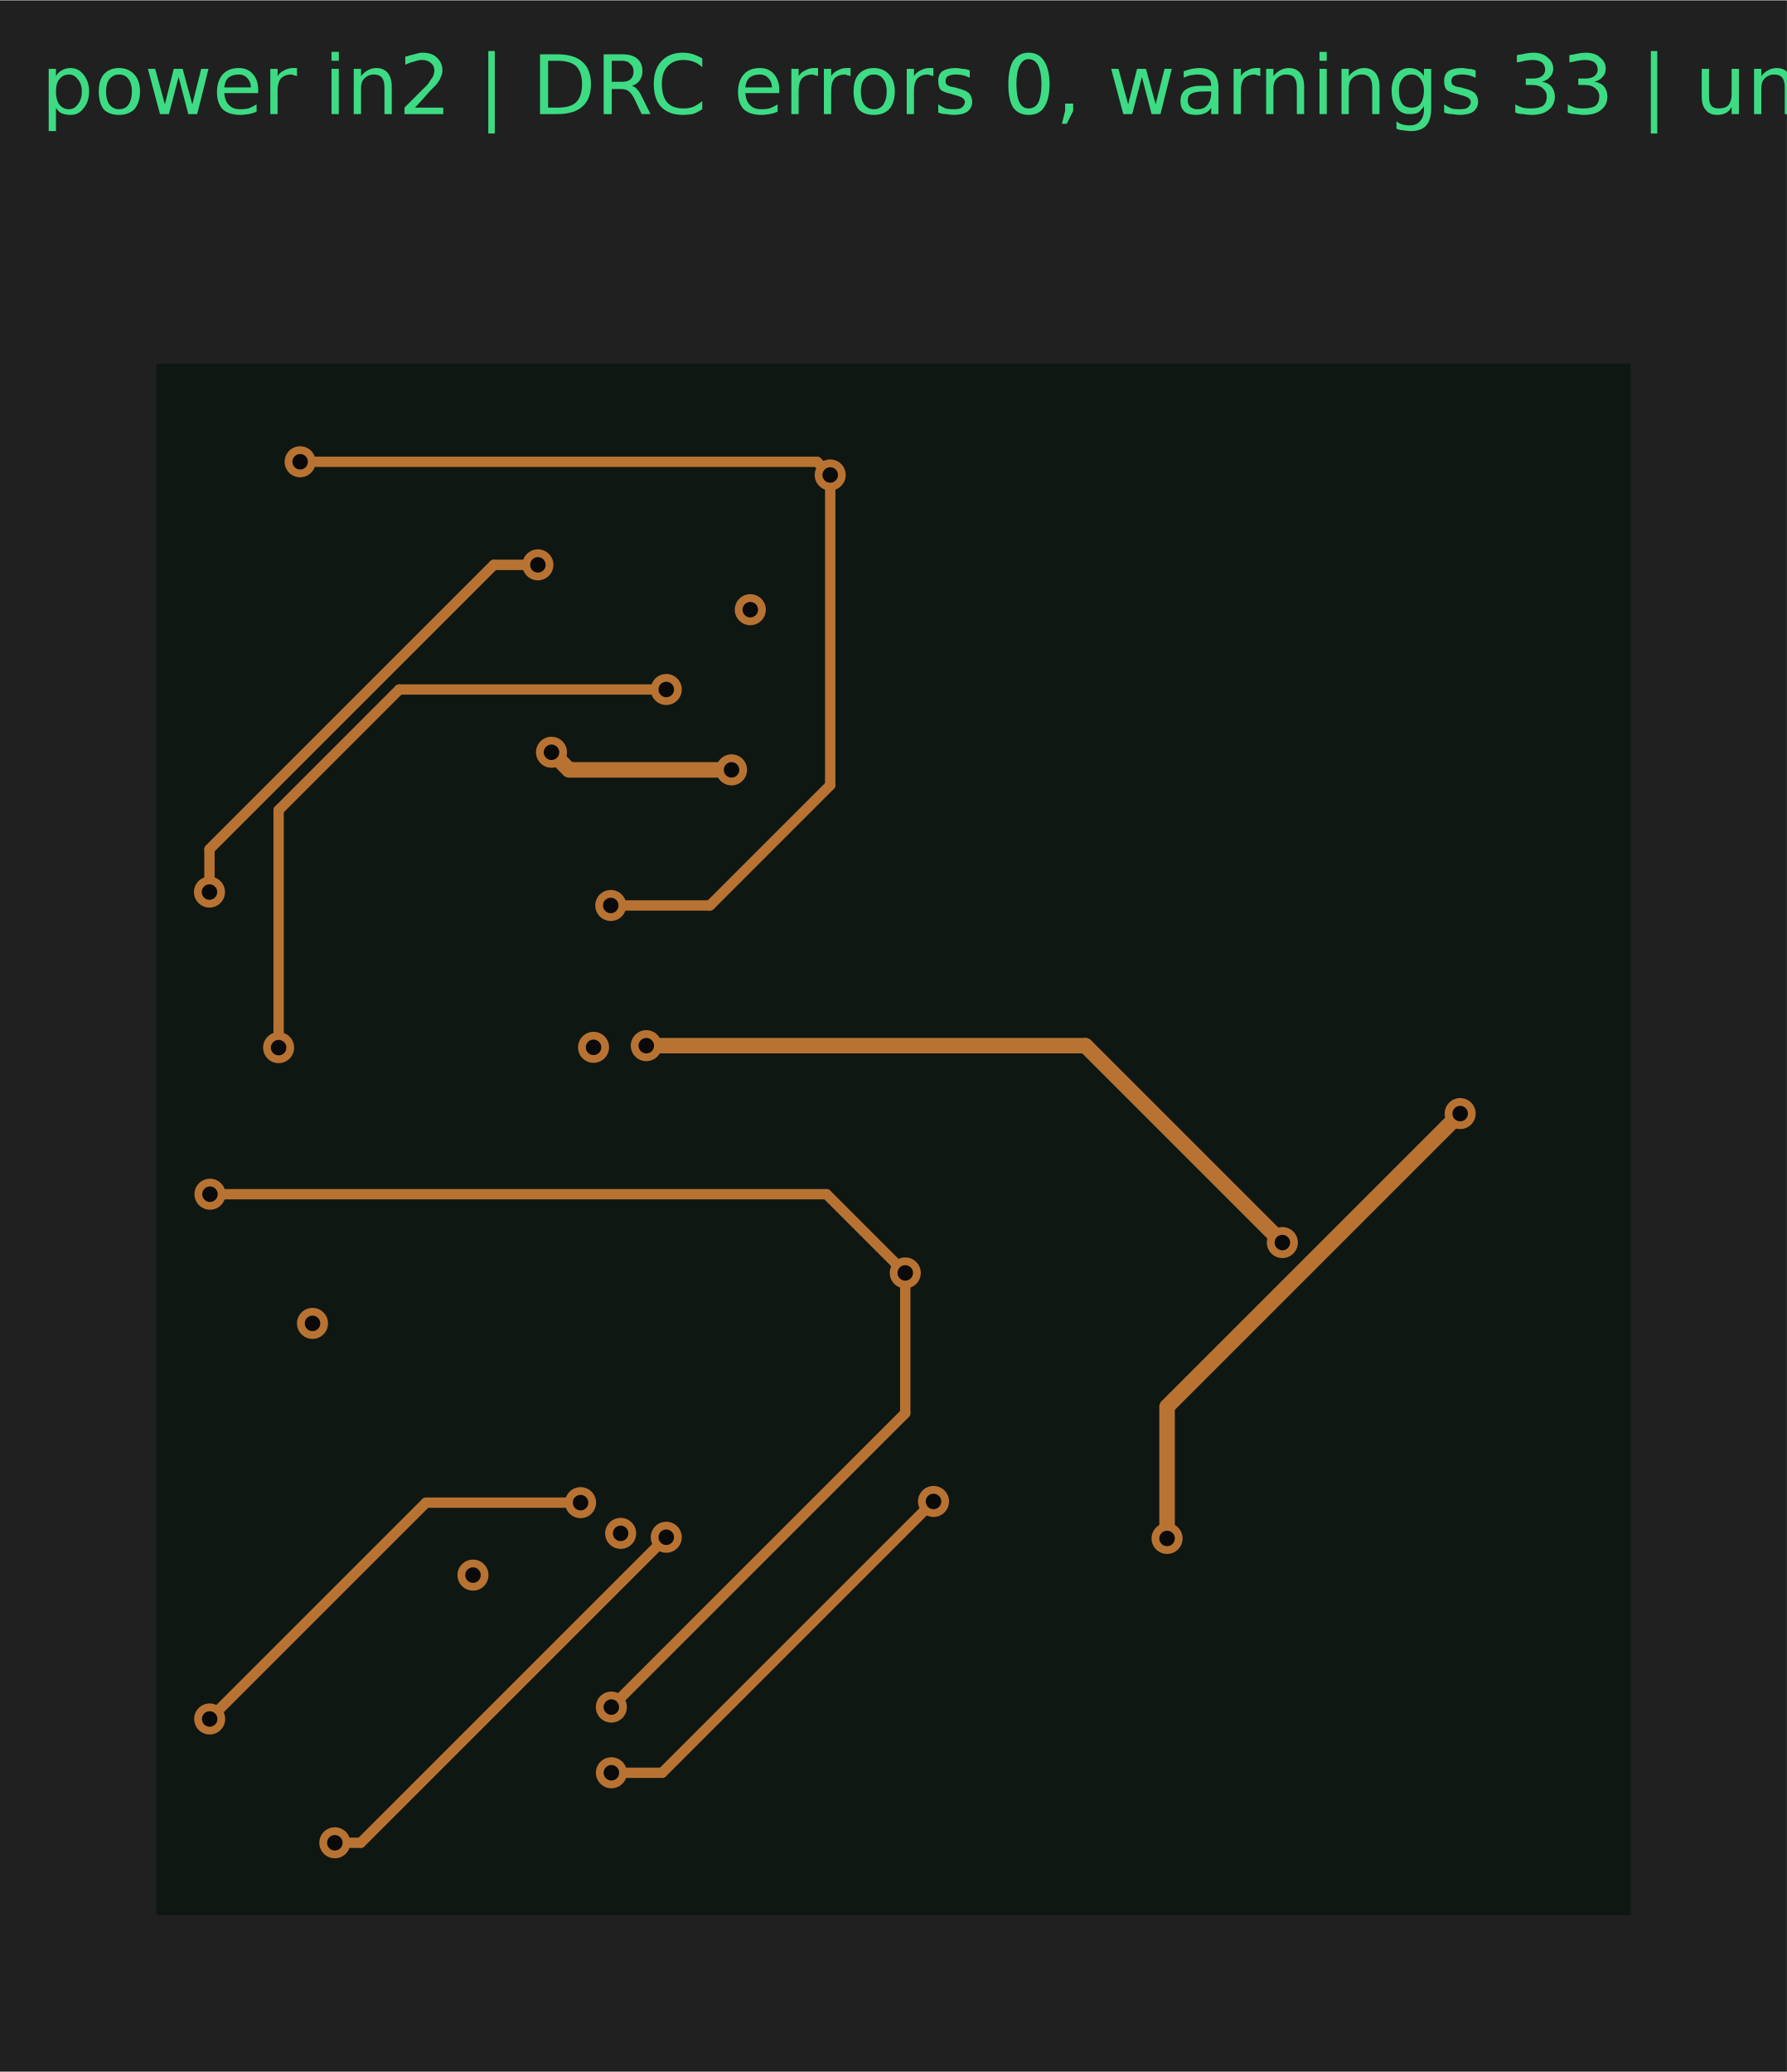
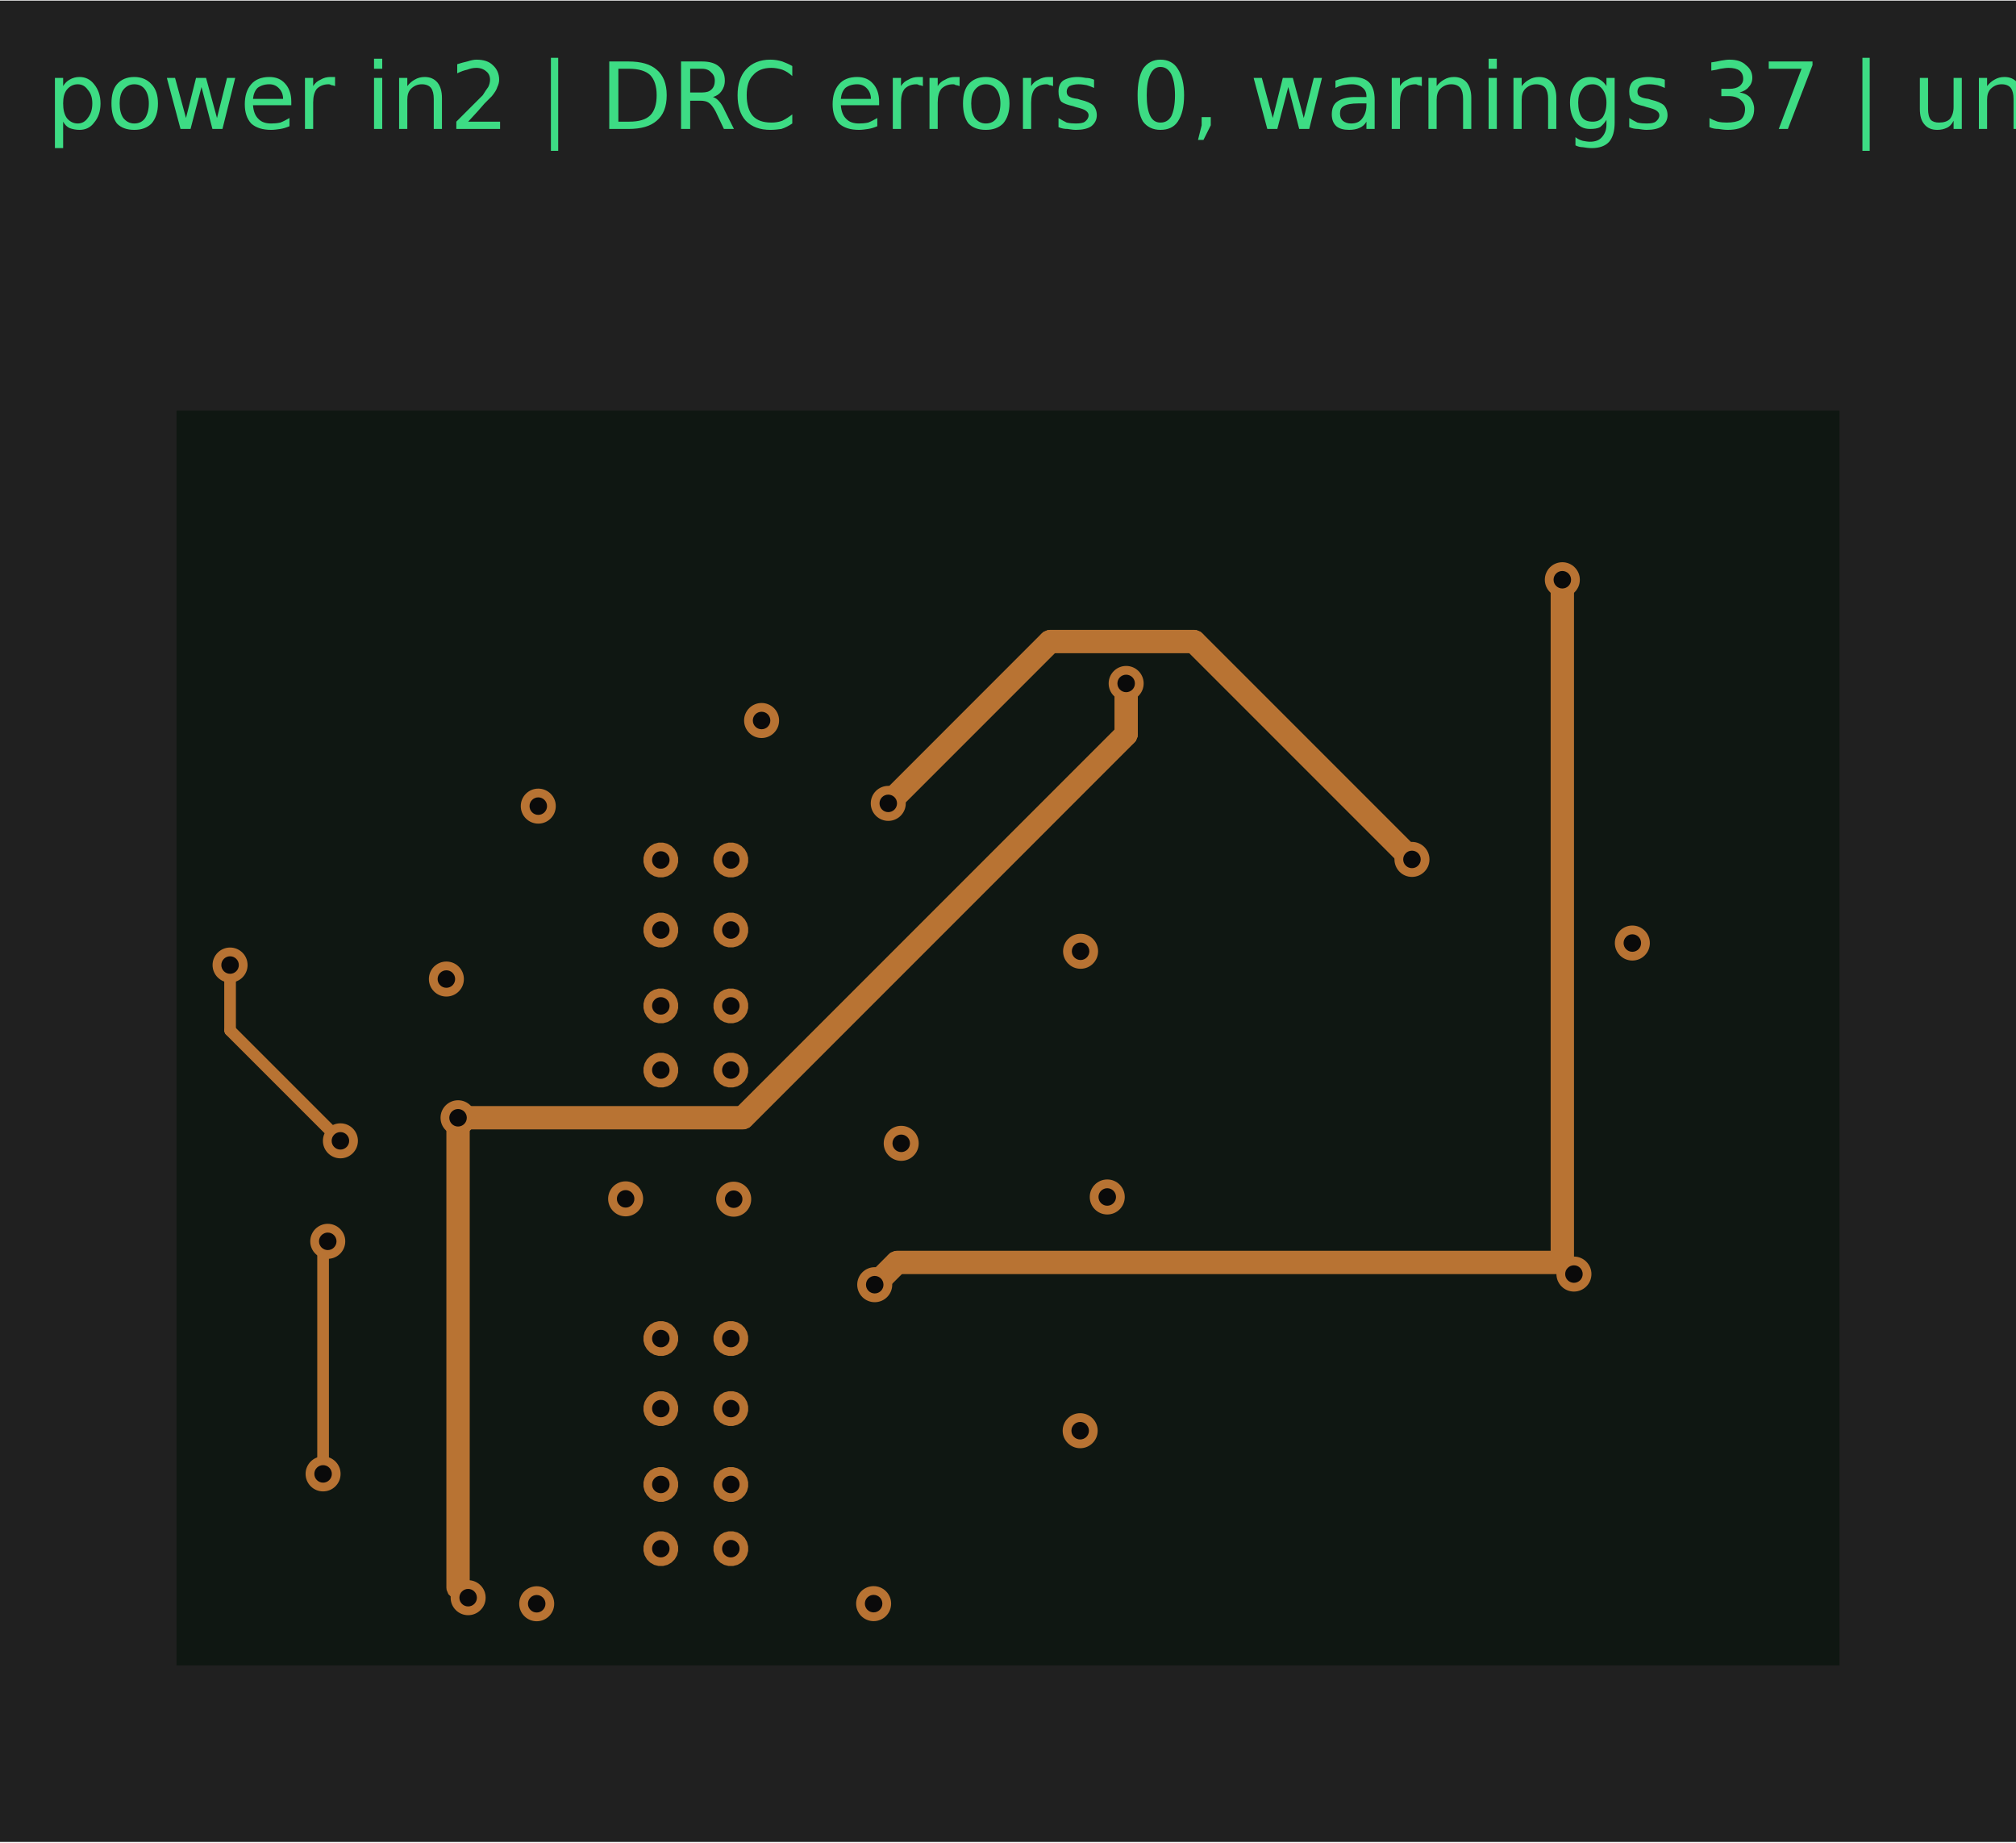
- <svg xmlns="http://www.w3.org/2000/svg" width="77.7mm" height="90.1mm" viewBox="0 0 34.550 40.050">
+ <svg xmlns="http://www.w3.org/2000/svg" width="77.7mm" height="71.0mm" viewBox="0 0 34.550 31.550">
  <rect width="100%" height="100%" fill="#202020" />
-   <path d="M 31.525 37.025 L 3.025 37.025 L 3.025 7.025 L 31.525 7.025 Z" fill="#0f1712" fill-opacity="1.00" fill-rule="evenodd" />
-   <path d="M 22.418 27.163 L 22.441 27.109 L 22.482 27.067 L 22.536 27.045 L 22.595 27.045 L 22.649 27.067 L 22.690 27.109 L 22.713 27.163 L 22.715 27.192 L 22.715 29.740 L 22.713 29.770 L 22.690 29.824 L 22.649 29.865 L 22.595 29.888 L 22.536 29.888 L 22.482 29.865 L 22.441 29.824 L 22.418 29.770 L 22.415 29.740 L 22.415 27.192 Z" fill="#b87333" fill-opacity="1.00" fill-rule="evenodd" />
-   <path d="M 28.149 21.400 L 28.203 21.378 L 28.262 21.378 L 28.316 21.400 L 28.357 21.442 L 28.380 21.496 L 28.380 21.554 L 28.357 21.608 L 28.338 21.631 L 22.671 27.298 L 22.649 27.317 L 22.595 27.339 L 22.536 27.339 L 22.482 27.317 L 22.441 27.275 L 22.418 27.221 L 22.418 27.163 L 22.441 27.109 L 22.459 27.086 L 28.126 21.419 Z" fill="#b87333" fill-opacity="1.00" fill-rule="evenodd" />
-   <path d="M 17.993 28.942 L 18.029 28.927 L 18.068 28.927 L 18.104 28.942 L 18.132 28.970 L 18.147 29.006 L 18.147 29.045 L 18.132 29.081 L 18.119 29.096 L 12.874 34.342 L 12.859 34.354 L 12.823 34.369 L 12.784 34.369 L 12.748 34.354 L 12.720 34.326 L 12.705 34.290 L 12.705 34.251 L 12.720 34.215 L 12.733 34.200 L 17.978 28.955 Z" fill="#b87333" fill-opacity="1.00" fill-rule="evenodd" />
-   <path d="M 12.823 34.173 L 12.859 34.188 L 12.886 34.215 L 12.901 34.251 L 12.901 34.290 L 12.886 34.326 L 12.859 34.354 L 12.823 34.369 L 12.803 34.371 L 11.821 34.371 L 11.802 34.369 L 11.766 34.354 L 11.738 34.326 L 11.723 34.290 L 11.723 34.251 L 11.738 34.215 L 11.766 34.188 L 11.802 34.173 L 11.821 34.171 L 12.803 34.171 Z" fill="#b87333" fill-opacity="1.00" fill-rule="evenodd" />
-   <path d="M 21.016 20.065 L 21.070 20.087 L 21.112 20.128 L 21.134 20.183 L 21.134 20.241 L 21.112 20.295 L 21.070 20.337 L 21.016 20.359 L 20.987 20.362 L 12.496 20.362 L 12.467 20.359 L 12.413 20.337 L 12.371 20.295 L 12.349 20.241 L 12.349 20.183 L 12.371 20.128 L 12.413 20.087 L 12.467 20.065 L 12.496 20.062 L 20.987 20.062 Z" fill="#b87333" fill-opacity="1.00" fill-rule="evenodd" />
-   <path d="M 24.919 23.935 L 24.941 23.990 L 24.941 24.048 L 24.919 24.102 L 24.877 24.144 L 24.823 24.166 L 24.765 24.166 L 24.711 24.144 L 24.688 24.125 L 20.881 20.318 L 20.862 20.295 L 20.840 20.241 L 20.840 20.183 L 20.862 20.128 L 20.904 20.087 L 20.958 20.065 L 21.016 20.065 L 21.070 20.087 L 21.093 20.106 L 24.900 23.913 Z" fill="#b87333" fill-opacity="1.00" fill-rule="evenodd" />
-   <path d="M 10.420 10.817 L 10.456 10.832 L 10.483 10.859 L 10.498 10.895 L 10.498 10.934 L 10.483 10.970 L 10.456 10.998 L 10.420 11.013 L 10.400 11.015 L 9.548 11.015 L 9.528 11.013 L 9.492 10.998 L 9.465 10.970 L 9.450 10.934 L 9.450 10.895 L 9.465 10.859 L 9.492 10.832 L 9.528 10.817 L 9.548 10.815 L 10.400 10.815 Z" fill="#b87333" fill-opacity="1.00" fill-rule="evenodd" />
-   <path d="M 9.492 10.832 L 9.528 10.817 L 9.567 10.817 L 9.603 10.832 L 9.631 10.859 L 9.646 10.895 L 9.646 10.934 L 9.631 10.970 L 9.619 10.985 L 4.121 16.484 L 4.105 16.496 L 4.069 16.511 L 4.030 16.511 L 3.994 16.496 L 3.967 16.468 L 3.952 16.432 L 3.952 16.393 L 3.967 16.357 L 3.979 16.342 L 9.477 10.844 Z" fill="#b87333" fill-opacity="1.00" fill-rule="evenodd" />
-   <path d="M 4.148 17.261 L 4.133 17.297 L 4.105 17.325 L 4.069 17.340 L 4.030 17.340 L 3.994 17.325 L 3.967 17.297 L 3.952 17.261 L 3.950 17.242 L 3.950 16.413 L 3.952 16.393 L 3.967 16.357 L 3.994 16.330 L 4.030 16.315 L 4.069 16.315 L 4.105 16.330 L 4.133 16.357 L 4.148 16.393 L 4.150 16.413 L 4.150 17.242 Z" fill="#b87333" fill-opacity="1.00" fill-rule="evenodd" />
-   <path d="M 16.000 22.986 L 16.036 23.001 L 16.064 23.028 L 16.079 23.064 L 16.079 23.104 L 16.064 23.140 L 16.036 23.167 L 16.000 23.182 L 15.981 23.184 L 4.060 23.184 L 4.040 23.182 L 4.004 23.167 L 3.977 23.140 L 3.962 23.104 L 3.962 23.064 L 3.977 23.028 L 4.004 23.001 L 4.040 22.986 L 4.060 22.984 L 15.981 22.984 Z" fill="#b87333" fill-opacity="1.00" fill-rule="evenodd" />
-   <path d="M 17.448 27.235 L 17.484 27.220 L 17.523 27.220 L 17.559 27.235 L 17.586 27.262 L 17.601 27.298 L 17.601 27.338 L 17.586 27.374 L 17.574 27.389 L 11.891 33.072 L 11.876 33.084 L 11.840 33.099 L 11.801 33.099 L 11.765 33.084 L 11.737 33.056 L 11.722 33.020 L 11.722 32.981 L 11.737 32.945 L 11.750 32.930 L 17.432 27.247 Z" fill="#b87333" fill-opacity="1.00" fill-rule="evenodd" />
-   <path d="M 17.586 24.551 L 17.601 24.587 L 17.601 24.626 L 17.586 24.662 L 17.559 24.690 L 17.523 24.704 L 17.484 24.704 L 17.448 24.690 L 17.432 24.677 L 15.910 23.155 L 15.898 23.140 L 15.883 23.104 L 15.883 23.064 L 15.898 23.028 L 15.925 23.001 L 15.961 22.986 L 16.000 22.986 L 16.036 23.001 L 16.051 23.013 L 17.574 24.536 Z" fill="#b87333" fill-opacity="1.00" fill-rule="evenodd" />
-   <path d="M 17.405 24.587 L 17.420 24.551 L 17.448 24.523 L 17.484 24.508 L 17.523 24.508 L 17.559 24.523 L 17.586 24.551 L 17.601 24.587 L 17.603 24.606 L 17.603 27.318 L 17.601 27.338 L 17.586 27.374 L 17.559 27.401 L 17.523 27.416 L 17.484 27.416 L 17.448 27.401 L 17.420 27.374 L 17.405 27.338 L 17.403 27.318 L 17.403 24.606 Z" fill="#b87333" fill-opacity="1.00" fill-rule="evenodd" />
-   <path d="M 14.173 14.732 L 14.227 14.754 L 14.269 14.795 L 14.291 14.849 L 14.291 14.908 L 14.269 14.962 L 14.227 15.003 L 14.173 15.026 L 14.144 15.029 L 11.002 15.029 L 10.973 15.026 L 10.919 15.003 L 10.877 14.962 L 10.855 14.908 L 10.855 14.849 L 10.877 14.795 L 10.919 14.754 L 10.973 14.732 L 11.002 14.729 L 14.144 14.729 Z" fill="#b87333" fill-opacity="1.00" fill-rule="evenodd" />
-   <path d="M 11.127 14.795 L 11.149 14.849 L 11.149 14.908 L 11.127 14.962 L 11.086 15.003 L 11.031 15.026 L 10.973 15.026 L 10.919 15.003 L 10.896 14.985 L 10.556 14.645 L 10.538 14.622 L 10.515 14.568 L 10.515 14.510 L 10.538 14.456 L 10.579 14.414 L 10.633 14.392 L 10.692 14.392 L 10.746 14.414 L 10.769 14.433 L 11.108 14.773 Z" fill="#b87333" fill-opacity="1.00" fill-rule="evenodd" />
-   <path d="M 5.486 20.270 L 5.471 20.306 L 5.443 20.333 L 5.407 20.348 L 5.368 20.348 L 5.332 20.333 L 5.304 20.306 L 5.289 20.270 L 5.287 20.250 L 5.287 15.657 L 5.289 15.638 L 5.304 15.602 L 5.332 15.574 L 5.368 15.559 L 5.407 15.559 L 5.443 15.574 L 5.471 15.602 L 5.486 15.638 L 5.487 15.657 L 5.487 20.250 Z" fill="#b87333" fill-opacity="1.00" fill-rule="evenodd" />
-   <path d="M 7.665 13.242 L 7.701 13.227 L 7.740 13.227 L 7.776 13.242 L 7.803 13.269 L 7.818 13.305 L 7.818 13.344 L 7.803 13.380 L 7.791 13.395 L 5.458 15.728 L 5.443 15.740 L 5.407 15.755 L 5.368 15.755 L 5.332 15.740 L 5.304 15.713 L 5.289 15.677 L 5.289 15.638 L 5.304 15.602 L 5.317 15.587 L 7.649 13.254 Z" fill="#b87333" fill-opacity="1.00" fill-rule="evenodd" />
-   <path d="M 12.902 13.227 L 12.938 13.242 L 12.965 13.269 L 12.980 13.305 L 12.980 13.344 L 12.965 13.380 L 12.938 13.408 L 12.902 13.423 L 12.882 13.425 L 7.720 13.425 L 7.701 13.423 L 7.665 13.408 L 7.637 13.380 L 7.622 13.344 L 7.622 13.305 L 7.637 13.269 L 7.665 13.242 L 7.701 13.227 L 7.720 13.225 L 12.882 13.225 Z" fill="#b87333" fill-opacity="1.00" fill-rule="evenodd" />
-   <path d="M 15.954 9.158 L 15.969 9.122 L 15.997 9.094 L 16.033 9.079 L 16.072 9.079 L 16.108 9.094 L 16.136 9.122 L 16.150 9.158 L 16.152 9.177 L 16.152 15.175 L 16.150 15.195 L 16.136 15.231 L 16.108 15.259 L 16.072 15.273 L 16.033 15.273 L 15.997 15.259 L 15.969 15.231 L 15.954 15.195 L 15.952 15.175 L 15.952 9.177 Z" fill="#b87333" fill-opacity="1.00" fill-rule="evenodd" />
-   <path d="M 15.816 8.824 L 15.852 8.839 L 15.880 8.866 L 15.895 8.902 L 15.895 8.941 L 15.880 8.977 L 15.852 9.005 L 15.816 9.020 L 15.797 9.022 L 5.803 9.022 L 5.784 9.020 L 5.748 9.005 L 5.720 8.977 L 5.705 8.941 L 5.705 8.902 L 5.720 8.866 L 5.748 8.839 L 5.784 8.824 L 5.803 8.822 L 15.797 8.822 Z" fill="#b87333" fill-opacity="1.00" fill-rule="evenodd" />
-   <path d="M 16.136 9.122 L 16.150 9.158 L 16.150 9.197 L 16.136 9.233 L 16.108 9.261 L 16.072 9.275 L 16.033 9.275 L 15.997 9.261 L 15.982 9.248 L 15.726 8.992 L 15.714 8.977 L 15.699 8.941 L 15.699 8.902 L 15.714 8.866 L 15.741 8.839 L 15.777 8.824 L 15.816 8.824 L 15.852 8.839 L 15.867 8.851 L 16.123 9.107 Z" fill="#b87333" fill-opacity="1.00" fill-rule="evenodd" />
-   <path d="M 15.997 15.092 L 16.033 15.077 L 16.072 15.077 L 16.108 15.092 L 16.136 15.120 L 16.150 15.156 L 16.150 15.195 L 16.136 15.231 L 16.123 15.246 L 13.798 17.572 L 13.783 17.584 L 13.747 17.599 L 13.707 17.599 L 13.671 17.584 L 13.644 17.556 L 13.629 17.520 L 13.629 17.481 L 13.644 17.445 L 13.656 17.430 L 15.982 15.105 Z" fill="#b87333" fill-opacity="1.00" fill-rule="evenodd" />
-   <path d="M 13.747 17.403 L 13.783 17.418 L 13.810 17.445 L 13.825 17.481 L 13.825 17.520 L 13.810 17.556 L 13.783 17.584 L 13.747 17.599 L 13.727 17.601 L 11.809 17.601 L 11.790 17.599 L 11.754 17.584 L 11.726 17.556 L 11.711 17.520 L 11.711 17.481 L 11.726 17.445 L 11.754 17.418 L 11.790 17.403 L 11.809 17.401 L 13.727 17.401 Z" fill="#b87333" fill-opacity="1.00" fill-rule="evenodd" />
-   <path d="M 8.181 28.965 L 8.217 28.950 L 8.256 28.950 L 8.292 28.965 L 8.320 28.992 L 8.335 29.028 L 8.335 29.068 L 8.320 29.104 L 8.308 29.119 L 4.125 33.302 L 4.109 33.314 L 4.073 33.329 L 4.034 33.329 L 3.998 33.314 L 3.971 33.287 L 3.956 33.251 L 3.956 33.212 L 3.971 33.176 L 3.983 33.160 L 8.166 28.977 Z" fill="#b87333" fill-opacity="1.00" fill-rule="evenodd" />
-   <path d="M 11.245 28.950 L 11.281 28.965 L 11.308 28.992 L 11.323 29.028 L 11.323 29.068 L 11.308 29.104 L 11.281 29.131 L 11.245 29.146 L 11.225 29.148 L 8.237 29.148 L 8.217 29.146 L 8.181 29.131 L 8.154 29.104 L 8.139 29.068 L 8.139 29.028 L 8.154 28.992 L 8.181 28.965 L 8.217 28.950 L 8.237 28.948 L 11.225 28.948 Z" fill="#b87333" fill-opacity="1.00" fill-rule="evenodd" />
-   <path d="M 12.826 29.634 L 12.862 29.619 L 12.902 29.619 L 12.938 29.634 L 12.965 29.662 L 12.980 29.698 L 12.980 29.737 L 12.965 29.773 L 12.953 29.788 L 7.045 35.696 L 7.030 35.708 L 6.994 35.723 L 6.955 35.723 L 6.919 35.708 L 6.891 35.681 L 6.876 35.645 L 6.876 35.605 L 6.891 35.569 L 6.904 35.554 L 12.811 29.647 Z" fill="#b87333" fill-opacity="1.00" fill-rule="evenodd" />
-   <path d="M 6.994 35.527 L 7.030 35.542 L 7.058 35.569 L 7.073 35.605 L 7.073 35.645 L 7.058 35.681 L 7.030 35.708 L 6.994 35.723 L 6.974 35.725 L 6.474 35.725 L 6.455 35.723 L 6.419 35.708 L 6.391 35.681 L 6.376 35.645 L 6.376 35.605 L 6.391 35.569 L 6.419 35.542 L 6.455 35.527 L 6.474 35.525 L 6.974 35.525 Z" fill="#b87333" fill-opacity="1.00" fill-rule="evenodd" />
-   <circle cx="28.232" cy="21.525" r="0.300" fill="#b87333" stroke="none" stroke-width="0.150" />
-   <circle cx="28.232" cy="21.525" r="0.150" fill="#0a0a0a" stroke="none" stroke-width="0.150" />
-   <circle cx="22.565" cy="29.740" r="0.300" fill="#b87333" stroke="none" stroke-width="0.150" />
-   <circle cx="22.565" cy="29.740" r="0.150" fill="#0a0a0a" stroke="none" stroke-width="0.150" />
-   <circle cx="18.049" cy="29.025" r="0.300" fill="#b87333" stroke="none" stroke-width="0.150" />
-   <circle cx="18.049" cy="29.025" r="0.150" fill="#0a0a0a" stroke="none" stroke-width="0.150" />
-   <circle cx="11.821" cy="34.271" r="0.300" fill="#b87333" stroke="none" stroke-width="0.150" />
-   <circle cx="11.821" cy="34.271" r="0.150" fill="#0a0a0a" stroke="none" stroke-width="0.150" />
-   <circle cx="12.496" cy="20.212" r="0.300" fill="#b87333" stroke="none" stroke-width="0.150" />
-   <circle cx="12.496" cy="20.212" r="0.150" fill="#0a0a0a" stroke="none" stroke-width="0.150" />
-   <circle cx="24.794" cy="24.019" r="0.300" fill="#b87333" stroke="none" stroke-width="0.150" />
-   <circle cx="24.794" cy="24.019" r="0.150" fill="#0a0a0a" stroke="none" stroke-width="0.150" />
-   <circle cx="6.042" cy="25.582" r="0.300" fill="#b87333" stroke="none" stroke-width="0.150" />
-   <circle cx="6.042" cy="25.582" r="0.150" fill="#0a0a0a" stroke="none" stroke-width="0.150" />
-   <circle cx="9.145" cy="30.449" r="0.300" fill="#b87333" stroke="none" stroke-width="0.150" />
-   <circle cx="9.145" cy="30.449" r="0.150" fill="#0a0a0a" stroke="none" stroke-width="0.150" />
-   <circle cx="12.000" cy="29.642" r="0.300" fill="#b87333" stroke="none" stroke-width="0.150" />
-   <circle cx="12.000" cy="29.642" r="0.150" fill="#0a0a0a" stroke="none" stroke-width="0.150" />
-   <circle cx="10.400" cy="10.915" r="0.300" fill="#b87333" stroke="none" stroke-width="0.150" />
-   <circle cx="10.400" cy="10.915" r="0.150" fill="#0a0a0a" stroke="none" stroke-width="0.150" />
-   <circle cx="4.050" cy="17.242" r="0.300" fill="#b87333" stroke="none" stroke-width="0.150" />
-   <circle cx="4.050" cy="17.242" r="0.150" fill="#0a0a0a" stroke="none" stroke-width="0.150" />
-   <circle cx="11.820" cy="33.001" r="0.300" fill="#b87333" stroke="none" stroke-width="0.150" />
-   <circle cx="11.820" cy="33.001" r="0.150" fill="#0a0a0a" stroke="none" stroke-width="0.150" />
-   <circle cx="17.503" cy="24.606" r="0.300" fill="#b87333" stroke="none" stroke-width="0.150" />
-   <circle cx="17.503" cy="24.606" r="0.150" fill="#0a0a0a" stroke="none" stroke-width="0.150" />
-   <circle cx="4.060" cy="23.084" r="0.300" fill="#b87333" stroke="none" stroke-width="0.150" />
-   <circle cx="4.060" cy="23.084" r="0.150" fill="#0a0a0a" stroke="none" stroke-width="0.150" />
-   <circle cx="10.663" cy="14.539" r="0.300" fill="#b87333" stroke="none" stroke-width="0.150" />
-   <circle cx="10.663" cy="14.539" r="0.150" fill="#0a0a0a" stroke="none" stroke-width="0.150" />
-   <circle cx="14.144" cy="14.879" r="0.300" fill="#b87333" stroke="none" stroke-width="0.150" />
-   <circle cx="14.144" cy="14.879" r="0.150" fill="#0a0a0a" stroke="none" stroke-width="0.150" />
-   <circle cx="5.387" cy="20.250" r="0.300" fill="#b87333" stroke="none" stroke-width="0.150" />
-   <circle cx="5.387" cy="20.250" r="0.150" fill="#0a0a0a" stroke="none" stroke-width="0.150" />
-   <circle cx="12.882" cy="13.325" r="0.300" fill="#b87333" stroke="none" stroke-width="0.150" />
-   <circle cx="12.882" cy="13.325" r="0.150" fill="#0a0a0a" stroke="none" stroke-width="0.150" />
-   <circle cx="5.803" cy="8.922" r="0.300" fill="#b87333" stroke="none" stroke-width="0.150" />
-   <circle cx="5.803" cy="8.922" r="0.150" fill="#0a0a0a" stroke="none" stroke-width="0.150" />
-   <circle cx="16.052" cy="9.177" r="0.300" fill="#b87333" stroke="none" stroke-width="0.150" />
-   <circle cx="16.052" cy="9.177" r="0.150" fill="#0a0a0a" stroke="none" stroke-width="0.150" />
-   <circle cx="11.809" cy="17.501" r="0.300" fill="#b87333" stroke="none" stroke-width="0.150" />
-   <circle cx="11.809" cy="17.501" r="0.150" fill="#0a0a0a" stroke="none" stroke-width="0.150" />
-   <circle cx="4.054" cy="33.231" r="0.300" fill="#b87333" stroke="none" stroke-width="0.150" />
-   <circle cx="4.054" cy="33.231" r="0.150" fill="#0a0a0a" stroke="none" stroke-width="0.150" />
-   <circle cx="11.225" cy="29.048" r="0.300" fill="#b87333" stroke="none" stroke-width="0.150" />
-   <circle cx="11.225" cy="29.048" r="0.150" fill="#0a0a0a" stroke="none" stroke-width="0.150" />
-   <circle cx="6.474" cy="35.625" r="0.300" fill="#b87333" stroke="none" stroke-width="0.150" />
-   <circle cx="6.474" cy="35.625" r="0.150" fill="#0a0a0a" stroke="none" stroke-width="0.150" />
-   <circle cx="12.882" cy="29.717" r="0.300" fill="#b87333" stroke="none" stroke-width="0.150" />
-   <circle cx="12.882" cy="29.717" r="0.150" fill="#0a0a0a" stroke="none" stroke-width="0.150" />
-   <circle cx="14.507" cy="11.782" r="0.300" fill="#b87333" stroke="none" stroke-width="0.150" />
-   <circle cx="14.507" cy="11.782" r="0.150" fill="#0a0a0a" stroke="none" stroke-width="0.150" />
-   <circle cx="11.476" cy="20.244" r="0.300" fill="#b87333" stroke="none" stroke-width="0.150" />
-   <circle cx="11.476" cy="20.244" r="0.150" fill="#0a0a0a" stroke="none" stroke-width="0.150" />
-   <text x="0.800" y="2.200" font-family="DejaVu Sans, sans-serif" font-size="1.60" fill="#3ddc84">power in2 | DRC errors 0, warnings 33 | unrouted 0</text>
+   <path d="M 31.525 28.525 L 3.025 28.525 L 3.025 7.025 L 31.525 7.025 Z" fill="#0f1712" fill-opacity="1.00" fill-rule="evenodd" />
+   <path d="M 19.189 12.406 L 19.261 12.377 L 19.339 12.377 L 19.411 12.406 L 19.466 12.462 L 19.496 12.534 L 19.496 12.612 L 19.466 12.684 L 19.441 12.714 L 12.873 19.283 L 12.842 19.308 L 12.770 19.338 L 12.692 19.338 L 12.620 19.308 L 12.565 19.253 L 12.535 19.181 L 12.535 19.102 L 12.565 19.030 L 12.590 19.000 L 19.159 12.431 Z" fill="#b87333" fill-opacity="1.00" fill-rule="evenodd" />
+   <path d="M 7.654 19.102 L 7.684 19.030 L 7.739 18.975 L 7.811 18.945 L 7.889 18.945 L 7.962 18.975 L 8.017 19.030 L 8.047 19.102 L 8.050 19.142 L 8.050 27.193 L 8.047 27.232 L 8.017 27.304 L 7.962 27.359 L 7.889 27.389 L 7.811 27.389 L 7.739 27.359 L 7.684 27.304 L 7.654 27.232 L 7.650 27.193 L 7.650 19.142 Z" fill="#b87333" fill-opacity="1.00" fill-rule="evenodd" />
+   <path d="M 12.770 18.945 L 12.842 18.975 L 12.897 19.030 L 12.927 19.102 L 12.927 19.181 L 12.897 19.253 L 12.842 19.308 L 12.770 19.338 L 12.731 19.341 L 7.850 19.341 L 7.811 19.338 L 7.739 19.308 L 7.684 19.253 L 7.654 19.181 L 7.654 19.102 L 7.684 19.030 L 7.739 18.975 L 7.811 18.945 L 7.850 18.941 L 12.731 18.941 Z" fill="#b87333" fill-opacity="1.00" fill-rule="evenodd" />
+   <path d="M 19.104 11.661 L 19.134 11.589 L 19.189 11.534 L 19.261 11.504 L 19.339 11.504 L 19.411 11.534 L 19.466 11.589 L 19.496 11.661 L 19.500 11.700 L 19.500 12.573 L 19.496 12.612 L 19.466 12.684 L 19.411 12.739 L 19.339 12.769 L 19.261 12.769 L 19.189 12.739 L 19.134 12.684 L 19.104 12.612 L 19.100 12.573 L 19.100 11.700 Z" fill="#b87333" fill-opacity="1.00" fill-rule="evenodd" />
+   <path d="M 4.041 17.665 L 4.026 17.701 L 3.999 17.729 L 3.963 17.744 L 3.924 17.744 L 3.888 17.729 L 3.860 17.701 L 3.845 17.665 L 3.843 17.646 L 3.843 16.525 L 3.845 16.505 L 3.860 16.469 L 3.888 16.442 L 3.924 16.427 L 3.963 16.427 L 3.999 16.442 L 4.026 16.469 L 4.041 16.505 L 4.043 16.525 L 4.043 17.646 Z" fill="#b87333" fill-opacity="1.00" fill-rule="evenodd" />
+   <path d="M 5.917 19.481 L 5.932 19.517 L 5.932 19.556 L 5.917 19.592 L 5.890 19.620 L 5.854 19.635 L 5.815 19.635 L 5.779 19.620 L 5.763 19.607 L 3.872 17.716 L 3.860 17.701 L 3.845 17.665 L 3.845 17.626 L 3.860 17.590 L 3.888 17.563 L 3.924 17.548 L 3.963 17.548 L 3.999 17.563 L 4.014 17.575 L 5.905 19.466 Z" fill="#b87333" fill-opacity="1.00" fill-rule="evenodd" />
+   <path d="M 15.261 21.455 L 15.334 21.425 L 15.412 21.425 L 15.484 21.455 L 15.539 21.510 L 15.569 21.582 L 15.569 21.660 L 15.539 21.732 L 15.514 21.763 L 15.133 22.144 L 15.103 22.169 L 15.030 22.198 L 14.952 22.198 L 14.880 22.169 L 14.825 22.113 L 14.795 22.041 L 14.795 21.963 L 14.825 21.891 L 14.850 21.861 L 15.231 21.480 Z" fill="#b87333" fill-opacity="1.00" fill-rule="evenodd" />
+   <path d="M 26.971 21.660 L 26.941 21.732 L 26.886 21.787 L 26.814 21.817 L 26.736 21.817 L 26.664 21.787 L 26.609 21.732 L 26.579 21.660 L 26.575 21.621 L 26.575 9.923 L 26.579 9.884 L 26.609 9.812 L 26.664 9.757 L 26.736 9.727 L 26.814 9.727 L 26.886 9.757 L 26.941 9.812 L 26.971 9.884 L 26.975 9.923 L 26.975 21.621 Z" fill="#b87333" fill-opacity="1.00" fill-rule="evenodd" />
+   <path d="M 26.814 21.425 L 26.886 21.455 L 26.941 21.510 L 26.971 21.582 L 26.971 21.660 L 26.941 21.732 L 26.886 21.787 L 26.814 21.817 L 26.775 21.821 L 15.373 21.821 L 15.334 21.817 L 15.261 21.787 L 15.206 21.732 L 15.176 21.660 L 15.176 21.582 L 15.206 21.510 L 15.261 21.455 L 15.334 21.425 L 15.373 21.421 L 26.775 21.421 Z" fill="#b87333" fill-opacity="1.00" fill-rule="evenodd" />
+   <path d="M 20.504 10.786 L 20.576 10.816 L 20.631 10.871 L 20.661 10.943 L 20.661 11.021 L 20.631 11.094 L 20.576 11.149 L 20.504 11.179 L 20.465 11.182 L 17.996 11.182 L 17.957 11.179 L 17.885 11.149 L 17.829 11.094 L 17.800 11.021 L 17.800 10.943 L 17.829 10.871 L 17.885 10.816 L 17.957 10.786 L 17.996 10.782 L 20.465 10.782 Z" fill="#b87333" fill-opacity="1.00" fill-rule="evenodd" />
+   <path d="M 24.364 14.604 L 24.394 14.676 L 24.394 14.754 L 24.364 14.827 L 24.309 14.882 L 24.237 14.912 L 24.159 14.912 L 24.086 14.882 L 24.056 14.857 L 20.323 11.124 L 20.298 11.094 L 20.268 11.021 L 20.268 10.943 L 20.298 10.871 L 20.353 10.816 L 20.426 10.786 L 20.504 10.786 L 20.576 10.816 L 20.606 10.841 L 24.339 14.574 Z" fill="#b87333" fill-opacity="1.00" fill-rule="evenodd" />
+   <path d="M 17.885 10.816 L 17.957 10.786 L 18.035 10.786 L 18.107 10.816 L 18.162 10.871 L 18.192 10.943 L 18.192 11.021 L 18.162 11.094 L 18.137 11.124 L 15.365 13.896 L 15.334 13.921 L 15.262 13.951 L 15.184 13.951 L 15.112 13.921 L 15.057 13.866 L 15.027 13.794 L 15.027 13.716 L 15.057 13.644 L 15.082 13.614 L 17.854 10.841 Z" fill="#b87333" fill-opacity="1.00" fill-rule="evenodd" />
+   <path d="M 5.635 25.264 L 5.620 25.300 L 5.592 25.327 L 5.556 25.342 L 5.517 25.342 L 5.481 25.327 L 5.454 25.300 L 5.439 25.264 L 5.437 25.244 L 5.437 21.339 L 5.439 21.320 L 5.454 21.284 L 5.481 21.256 L 5.517 21.241 L 5.556 21.241 L 5.592 21.256 L 5.620 21.284 L 5.635 21.320 L 5.637 21.339 L 5.637 25.244 Z" fill="#b87333" fill-opacity="1.00" fill-rule="evenodd" />
+   <path d="M 5.561 21.176 L 5.597 21.161 L 5.637 21.161 L 5.673 21.176 L 5.700 21.203 L 5.715 21.239 L 5.715 21.279 L 5.700 21.315 L 5.688 21.330 L 5.608 21.410 L 5.592 21.422 L 5.556 21.437 L 5.517 21.437 L 5.481 21.422 L 5.454 21.395 L 5.439 21.359 L 5.439 21.320 L 5.454 21.284 L 5.466 21.268 L 5.546 21.188 Z" fill="#b87333" fill-opacity="1.00" fill-rule="evenodd" />
+   <circle cx="9.225" cy="13.802" r="0.300" fill="#b87333" stroke="none" stroke-width="0.150" />
+   <circle cx="9.225" cy="13.802" r="0.150" fill="#0a0a0a" stroke="none" stroke-width="0.150" />
+   <circle cx="7.850" cy="19.142" r="0.300" fill="#b87333" stroke="none" stroke-width="0.150" />
+   <circle cx="7.850" cy="19.142" r="0.150" fill="#0a0a0a" stroke="none" stroke-width="0.150" />
+   <circle cx="8.023" cy="27.365" r="0.300" fill="#b87333" stroke="none" stroke-width="0.150" />
+   <circle cx="8.023" cy="27.365" r="0.150" fill="#0a0a0a" stroke="none" stroke-width="0.150" />
+   <circle cx="19.300" cy="11.700" r="0.300" fill="#b87333" stroke="none" stroke-width="0.150" />
+   <circle cx="19.300" cy="11.700" r="0.150" fill="#0a0a0a" stroke="none" stroke-width="0.150" />
+   <circle cx="7.650" cy="16.765" r="0.300" fill="#b87333" stroke="none" stroke-width="0.150" />
+   <circle cx="7.650" cy="16.765" r="0.150" fill="#0a0a0a" stroke="none" stroke-width="0.150" />
+   <circle cx="3.943" cy="16.525" r="0.300" fill="#b87333" stroke="none" stroke-width="0.150" />
+   <circle cx="3.943" cy="16.525" r="0.150" fill="#0a0a0a" stroke="none" stroke-width="0.150" />
+   <circle cx="5.834" cy="19.537" r="0.300" fill="#b87333" stroke="none" stroke-width="0.150" />
+   <circle cx="5.834" cy="19.537" r="0.150" fill="#0a0a0a" stroke="none" stroke-width="0.150" />
+   <circle cx="15.445" cy="19.580" r="0.300" fill="#b87333" stroke="none" stroke-width="0.150" />
+   <circle cx="15.445" cy="19.580" r="0.150" fill="#0a0a0a" stroke="none" stroke-width="0.150" />
+   <circle cx="18.519" cy="16.289" r="0.300" fill="#b87333" stroke="none" stroke-width="0.150" />
+   <circle cx="18.519" cy="16.289" r="0.150" fill="#0a0a0a" stroke="none" stroke-width="0.150" />
+   <circle cx="27.975" cy="16.148" r="0.300" fill="#b87333" stroke="none" stroke-width="0.150" />
+   <circle cx="27.975" cy="16.148" r="0.150" fill="#0a0a0a" stroke="none" stroke-width="0.150" />
+   <circle cx="13.052" cy="12.335" r="0.300" fill="#b87333" stroke="none" stroke-width="0.150" />
+   <circle cx="13.052" cy="12.335" r="0.150" fill="#0a0a0a" stroke="none" stroke-width="0.150" />
+   <circle cx="12.574" cy="20.537" r="0.300" fill="#b87333" stroke="none" stroke-width="0.150" />
+   <circle cx="12.574" cy="20.537" r="0.150" fill="#0a0a0a" stroke="none" stroke-width="0.150" />
+   <circle cx="26.974" cy="21.820" r="0.300" fill="#b87333" stroke="none" stroke-width="0.150" />
+   <circle cx="26.974" cy="21.820" r="0.150" fill="#0a0a0a" stroke="none" stroke-width="0.150" />
+   <circle cx="26.775" cy="9.923" r="0.300" fill="#b87333" stroke="none" stroke-width="0.150" />
+   <circle cx="26.775" cy="9.923" r="0.150" fill="#0a0a0a" stroke="none" stroke-width="0.150" />
+   <circle cx="14.991" cy="22.002" r="0.300" fill="#b87333" stroke="none" stroke-width="0.150" />
+   <circle cx="14.991" cy="22.002" r="0.150" fill="#0a0a0a" stroke="none" stroke-width="0.150" />
+   <circle cx="24.198" cy="14.715" r="0.300" fill="#b87333" stroke="none" stroke-width="0.150" />
+   <circle cx="24.198" cy="14.715" r="0.150" fill="#0a0a0a" stroke="none" stroke-width="0.150" />
+   <circle cx="15.223" cy="13.755" r="0.300" fill="#b87333" stroke="none" stroke-width="0.150" />
+   <circle cx="15.223" cy="13.755" r="0.150" fill="#0a0a0a" stroke="none" stroke-width="0.150" />
+   <circle cx="5.537" cy="25.244" r="0.300" fill="#b87333" stroke="none" stroke-width="0.150" />
+   <circle cx="5.537" cy="25.244" r="0.150" fill="#0a0a0a" stroke="none" stroke-width="0.150" />
+   <circle cx="5.617" cy="21.259" r="0.300" fill="#b87333" stroke="none" stroke-width="0.150" />
+   <circle cx="5.617" cy="21.259" r="0.150" fill="#0a0a0a" stroke="none" stroke-width="0.150" />
+   <circle cx="18.976" cy="20.499" r="0.300" fill="#b87333" stroke="none" stroke-width="0.150" />
+   <circle cx="18.976" cy="20.499" r="0.150" fill="#0a0a0a" stroke="none" stroke-width="0.150" />
+   <circle cx="10.722" cy="20.531" r="0.300" fill="#b87333" stroke="none" stroke-width="0.150" />
+   <circle cx="10.722" cy="20.531" r="0.150" fill="#0a0a0a" stroke="none" stroke-width="0.150" />
+   <circle cx="9.198" cy="27.469" r="0.300" fill="#b87333" stroke="none" stroke-width="0.150" />
+   <circle cx="9.198" cy="27.469" r="0.150" fill="#0a0a0a" stroke="none" stroke-width="0.150" />
+   <circle cx="14.972" cy="27.467" r="0.300" fill="#b87333" stroke="none" stroke-width="0.150" />
+   <circle cx="14.972" cy="27.467" r="0.150" fill="#0a0a0a" stroke="none" stroke-width="0.150" />
+   <circle cx="18.512" cy="24.504" r="0.300" fill="#b87333" stroke="none" stroke-width="0.150" />
+   <circle cx="18.512" cy="24.504" r="0.150" fill="#0a0a0a" stroke="none" stroke-width="0.150" />
+   <path d="M 11.622 14.686 L 11.602 14.610 L 11.563 14.542 L 11.508 14.487 L 11.440 14.448 L 11.364 14.428 L 11.286 14.428 L 11.210 14.448 L 11.142 14.487 L 11.087 14.542 L 11.048 14.610 L 11.028 14.686 L 11.028 14.764 L 11.048 14.840 L 11.087 14.908 L 11.142 14.963 L 11.210 15.002 L 11.286 15.022 L 11.364 15.022 L 11.440 15.002 L 11.508 14.963 L 11.563 14.908 L 11.602 14.840 L 11.622 14.764 L 11.622 14.686 Z" fill="#b87333" fill-opacity="1.00" fill-rule="evenodd" />
+   <circle cx="11.325" cy="14.725" r="0.150" fill="#0a0a0a" stroke="none" stroke-width="0.150" />
+   <path d="M 11.622 15.886 L 11.602 15.810 L 11.563 15.742 L 11.508 15.687 L 11.440 15.648 L 11.364 15.628 L 11.286 15.628 L 11.210 15.648 L 11.142 15.687 L 11.087 15.742 L 11.048 15.810 L 11.028 15.886 L 11.028 15.964 L 11.048 16.040 L 11.087 16.108 L 11.142 16.163 L 11.210 16.202 L 11.286 16.222 L 11.364 16.222 L 11.440 16.202 L 11.508 16.163 L 11.563 16.108 L 11.602 16.040 L 11.622 15.964 L 11.622 15.886 Z" fill="#b87333" fill-opacity="1.00" fill-rule="evenodd" />
+   <circle cx="11.325" cy="15.925" r="0.150" fill="#0a0a0a" stroke="none" stroke-width="0.150" />
+   <path d="M 11.622 17.186 L 11.602 17.110 L 11.563 17.042 L 11.508 16.987 L 11.440 16.948 L 11.364 16.928 L 11.286 16.928 L 11.210 16.948 L 11.142 16.987 L 11.087 17.042 L 11.048 17.110 L 11.028 17.186 L 11.028 17.264 L 11.048 17.340 L 11.087 17.408 L 11.142 17.463 L 11.210 17.502 L 11.286 17.522 L 11.364 17.522 L 11.440 17.502 L 11.508 17.463 L 11.563 17.408 L 11.602 17.340 L 11.622 17.264 L 11.622 17.186 Z" fill="#b87333" fill-opacity="1.00" fill-rule="evenodd" />
+   <circle cx="11.325" cy="17.225" r="0.150" fill="#0a0a0a" stroke="none" stroke-width="0.150" />
+   <path d="M 11.622 18.286 L 11.602 18.210 L 11.563 18.142 L 11.508 18.087 L 11.440 18.048 L 11.364 18.028 L 11.286 18.028 L 11.210 18.048 L 11.142 18.087 L 11.087 18.142 L 11.048 18.210 L 11.028 18.286 L 11.028 18.364 L 11.048 18.440 L 11.087 18.508 L 11.142 18.563 L 11.210 18.602 L 11.286 18.622 L 11.364 18.622 L 11.440 18.602 L 11.508 18.563 L 11.563 18.508 L 11.602 18.440 L 11.622 18.364 L 11.622 18.286 Z" fill="#b87333" fill-opacity="1.00" fill-rule="evenodd" />
+   <circle cx="11.325" cy="18.325" r="0.150" fill="#0a0a0a" stroke="none" stroke-width="0.150" />
+   <path d="M 12.822 14.686 L 12.802 14.610 L 12.763 14.542 L 12.708 14.487 L 12.640 14.448 L 12.564 14.428 L 12.486 14.428 L 12.410 14.448 L 12.342 14.487 L 12.287 14.542 L 12.248 14.610 L 12.228 14.686 L 12.228 14.764 L 12.248 14.840 L 12.287 14.908 L 12.342 14.963 L 12.410 15.002 L 12.486 15.022 L 12.564 15.022 L 12.640 15.002 L 12.708 14.963 L 12.763 14.908 L 12.802 14.840 L 12.822 14.764 L 12.822 14.686 Z" fill="#b87333" fill-opacity="1.00" fill-rule="evenodd" />
+   <circle cx="12.525" cy="14.725" r="0.150" fill="#0a0a0a" stroke="none" stroke-width="0.150" />
+   <path d="M 12.822 15.886 L 12.802 15.810 L 12.763 15.742 L 12.708 15.687 L 12.640 15.648 L 12.564 15.628 L 12.486 15.628 L 12.410 15.648 L 12.342 15.687 L 12.287 15.742 L 12.248 15.810 L 12.228 15.886 L 12.228 15.964 L 12.248 16.040 L 12.287 16.108 L 12.342 16.163 L 12.410 16.202 L 12.486 16.222 L 12.564 16.222 L 12.640 16.202 L 12.708 16.163 L 12.763 16.108 L 12.802 16.040 L 12.822 15.964 L 12.822 15.886 Z" fill="#b87333" fill-opacity="1.00" fill-rule="evenodd" />
+   <circle cx="12.525" cy="15.925" r="0.150" fill="#0a0a0a" stroke="none" stroke-width="0.150" />
+   <path d="M 12.822 17.186 L 12.802 17.110 L 12.763 17.042 L 12.708 16.987 L 12.640 16.948 L 12.564 16.928 L 12.486 16.928 L 12.410 16.948 L 12.342 16.987 L 12.287 17.042 L 12.248 17.110 L 12.228 17.186 L 12.228 17.264 L 12.248 17.340 L 12.287 17.408 L 12.342 17.463 L 12.410 17.502 L 12.486 17.522 L 12.564 17.522 L 12.640 17.502 L 12.708 17.463 L 12.763 17.408 L 12.802 17.340 L 12.822 17.264 L 12.822 17.186 Z" fill="#b87333" fill-opacity="1.00" fill-rule="evenodd" />
+   <circle cx="12.525" cy="17.225" r="0.150" fill="#0a0a0a" stroke="none" stroke-width="0.150" />
+   <path d="M 12.822 18.286 L 12.802 18.210 L 12.763 18.142 L 12.708 18.087 L 12.640 18.048 L 12.564 18.028 L 12.486 18.028 L 12.410 18.048 L 12.342 18.087 L 12.287 18.142 L 12.248 18.210 L 12.228 18.286 L 12.228 18.364 L 12.248 18.440 L 12.287 18.508 L 12.342 18.563 L 12.410 18.602 L 12.486 18.622 L 12.564 18.622 L 12.640 18.602 L 12.708 18.563 L 12.763 18.508 L 12.802 18.440 L 12.822 18.364 L 12.822 18.286 Z" fill="#b87333" fill-opacity="1.00" fill-rule="evenodd" />
+   <circle cx="12.525" cy="18.325" r="0.150" fill="#0a0a0a" stroke="none" stroke-width="0.150" />
+   <path d="M 11.622 22.886 L 11.602 22.810 L 11.563 22.742 L 11.508 22.687 L 11.440 22.648 L 11.364 22.628 L 11.286 22.628 L 11.210 22.648 L 11.142 22.687 L 11.087 22.742 L 11.048 22.810 L 11.028 22.886 L 11.028 22.964 L 11.048 23.040 L 11.087 23.108 L 11.142 23.163 L 11.210 23.202 L 11.286 23.222 L 11.364 23.222 L 11.440 23.202 L 11.508 23.163 L 11.563 23.108 L 11.602 23.040 L 11.622 22.964 L 11.622 22.886 Z" fill="#b87333" fill-opacity="1.00" fill-rule="evenodd" />
+   <circle cx="11.325" cy="22.925" r="0.150" fill="#0a0a0a" stroke="none" stroke-width="0.150" />
+   <path d="M 11.622 24.086 L 11.602 24.010 L 11.563 23.942 L 11.508 23.887 L 11.440 23.848 L 11.364 23.828 L 11.286 23.828 L 11.210 23.848 L 11.142 23.887 L 11.087 23.942 L 11.048 24.010 L 11.028 24.086 L 11.028 24.164 L 11.048 24.240 L 11.087 24.308 L 11.142 24.363 L 11.210 24.402 L 11.286 24.422 L 11.364 24.422 L 11.440 24.402 L 11.508 24.363 L 11.563 24.308 L 11.602 24.240 L 11.622 24.164 L 11.622 24.086 Z" fill="#b87333" fill-opacity="1.00" fill-rule="evenodd" />
+   <circle cx="11.325" cy="24.125" r="0.150" fill="#0a0a0a" stroke="none" stroke-width="0.150" />
+   <path d="M 11.622 25.386 L 11.602 25.310 L 11.563 25.242 L 11.508 25.187 L 11.440 25.148 L 11.364 25.128 L 11.286 25.128 L 11.210 25.148 L 11.142 25.187 L 11.087 25.242 L 11.048 25.310 L 11.028 25.386 L 11.028 25.464 L 11.048 25.540 L 11.087 25.608 L 11.142 25.663 L 11.210 25.702 L 11.286 25.722 L 11.364 25.722 L 11.440 25.702 L 11.508 25.663 L 11.563 25.608 L 11.602 25.540 L 11.622 25.464 L 11.622 25.386 Z" fill="#b87333" fill-opacity="1.00" fill-rule="evenodd" />
+   <circle cx="11.325" cy="25.425" r="0.150" fill="#0a0a0a" stroke="none" stroke-width="0.150" />
+   <path d="M 11.622 26.486 L 11.602 26.410 L 11.563 26.342 L 11.508 26.287 L 11.440 26.248 L 11.364 26.228 L 11.286 26.228 L 11.210 26.248 L 11.142 26.287 L 11.087 26.342 L 11.048 26.410 L 11.028 26.486 L 11.028 26.564 L 11.048 26.640 L 11.087 26.708 L 11.142 26.763 L 11.210 26.802 L 11.286 26.822 L 11.364 26.822 L 11.440 26.802 L 11.508 26.763 L 11.563 26.708 L 11.602 26.640 L 11.622 26.564 L 11.622 26.486 Z" fill="#b87333" fill-opacity="1.00" fill-rule="evenodd" />
+   <circle cx="11.325" cy="26.525" r="0.150" fill="#0a0a0a" stroke="none" stroke-width="0.150" />
+   <path d="M 12.822 22.886 L 12.802 22.810 L 12.763 22.742 L 12.708 22.687 L 12.640 22.648 L 12.564 22.628 L 12.486 22.628 L 12.410 22.648 L 12.342 22.687 L 12.287 22.742 L 12.248 22.810 L 12.228 22.886 L 12.228 22.964 L 12.248 23.040 L 12.287 23.108 L 12.342 23.163 L 12.410 23.202 L 12.486 23.222 L 12.564 23.222 L 12.640 23.202 L 12.708 23.163 L 12.763 23.108 L 12.802 23.040 L 12.822 22.964 L 12.822 22.886 Z" fill="#b87333" fill-opacity="1.00" fill-rule="evenodd" />
+   <circle cx="12.525" cy="22.925" r="0.150" fill="#0a0a0a" stroke="none" stroke-width="0.150" />
+   <path d="M 12.822 24.086 L 12.802 24.010 L 12.763 23.942 L 12.708 23.887 L 12.640 23.848 L 12.564 23.828 L 12.486 23.828 L 12.410 23.848 L 12.342 23.887 L 12.287 23.942 L 12.248 24.010 L 12.228 24.086 L 12.228 24.164 L 12.248 24.240 L 12.287 24.308 L 12.342 24.363 L 12.410 24.402 L 12.486 24.422 L 12.564 24.422 L 12.640 24.402 L 12.708 24.363 L 12.763 24.308 L 12.802 24.240 L 12.822 24.164 L 12.822 24.086 Z" fill="#b87333" fill-opacity="1.00" fill-rule="evenodd" />
+   <circle cx="12.525" cy="24.125" r="0.150" fill="#0a0a0a" stroke="none" stroke-width="0.150" />
+   <path d="M 12.822 25.386 L 12.802 25.310 L 12.763 25.242 L 12.708 25.187 L 12.640 25.148 L 12.564 25.128 L 12.486 25.128 L 12.410 25.148 L 12.342 25.187 L 12.287 25.242 L 12.248 25.310 L 12.228 25.386 L 12.228 25.464 L 12.248 25.540 L 12.287 25.608 L 12.342 25.663 L 12.410 25.702 L 12.486 25.722 L 12.564 25.722 L 12.640 25.702 L 12.708 25.663 L 12.763 25.608 L 12.802 25.540 L 12.822 25.464 L 12.822 25.386 Z" fill="#b87333" fill-opacity="1.00" fill-rule="evenodd" />
+   <circle cx="12.525" cy="25.425" r="0.150" fill="#0a0a0a" stroke="none" stroke-width="0.150" />
+   <path d="M 12.822 26.486 L 12.802 26.410 L 12.763 26.342 L 12.708 26.287 L 12.640 26.248 L 12.564 26.228 L 12.486 26.228 L 12.410 26.248 L 12.342 26.287 L 12.287 26.342 L 12.248 26.410 L 12.228 26.486 L 12.228 26.564 L 12.248 26.640 L 12.287 26.708 L 12.342 26.763 L 12.410 26.802 L 12.486 26.822 L 12.564 26.822 L 12.640 26.802 L 12.708 26.763 L 12.763 26.708 L 12.802 26.640 L 12.822 26.564 L 12.822 26.486 Z" fill="#b87333" fill-opacity="1.00" fill-rule="evenodd" />
+   <circle cx="12.525" cy="26.525" r="0.150" fill="#0a0a0a" stroke="none" stroke-width="0.150" />
+   <text x="0.800" y="2.200" font-family="DejaVu Sans, sans-serif" font-size="1.60" fill="#3ddc84">power in2 | DRC errors 0, warnings 37 | unrouted 0</text>
</svg>
